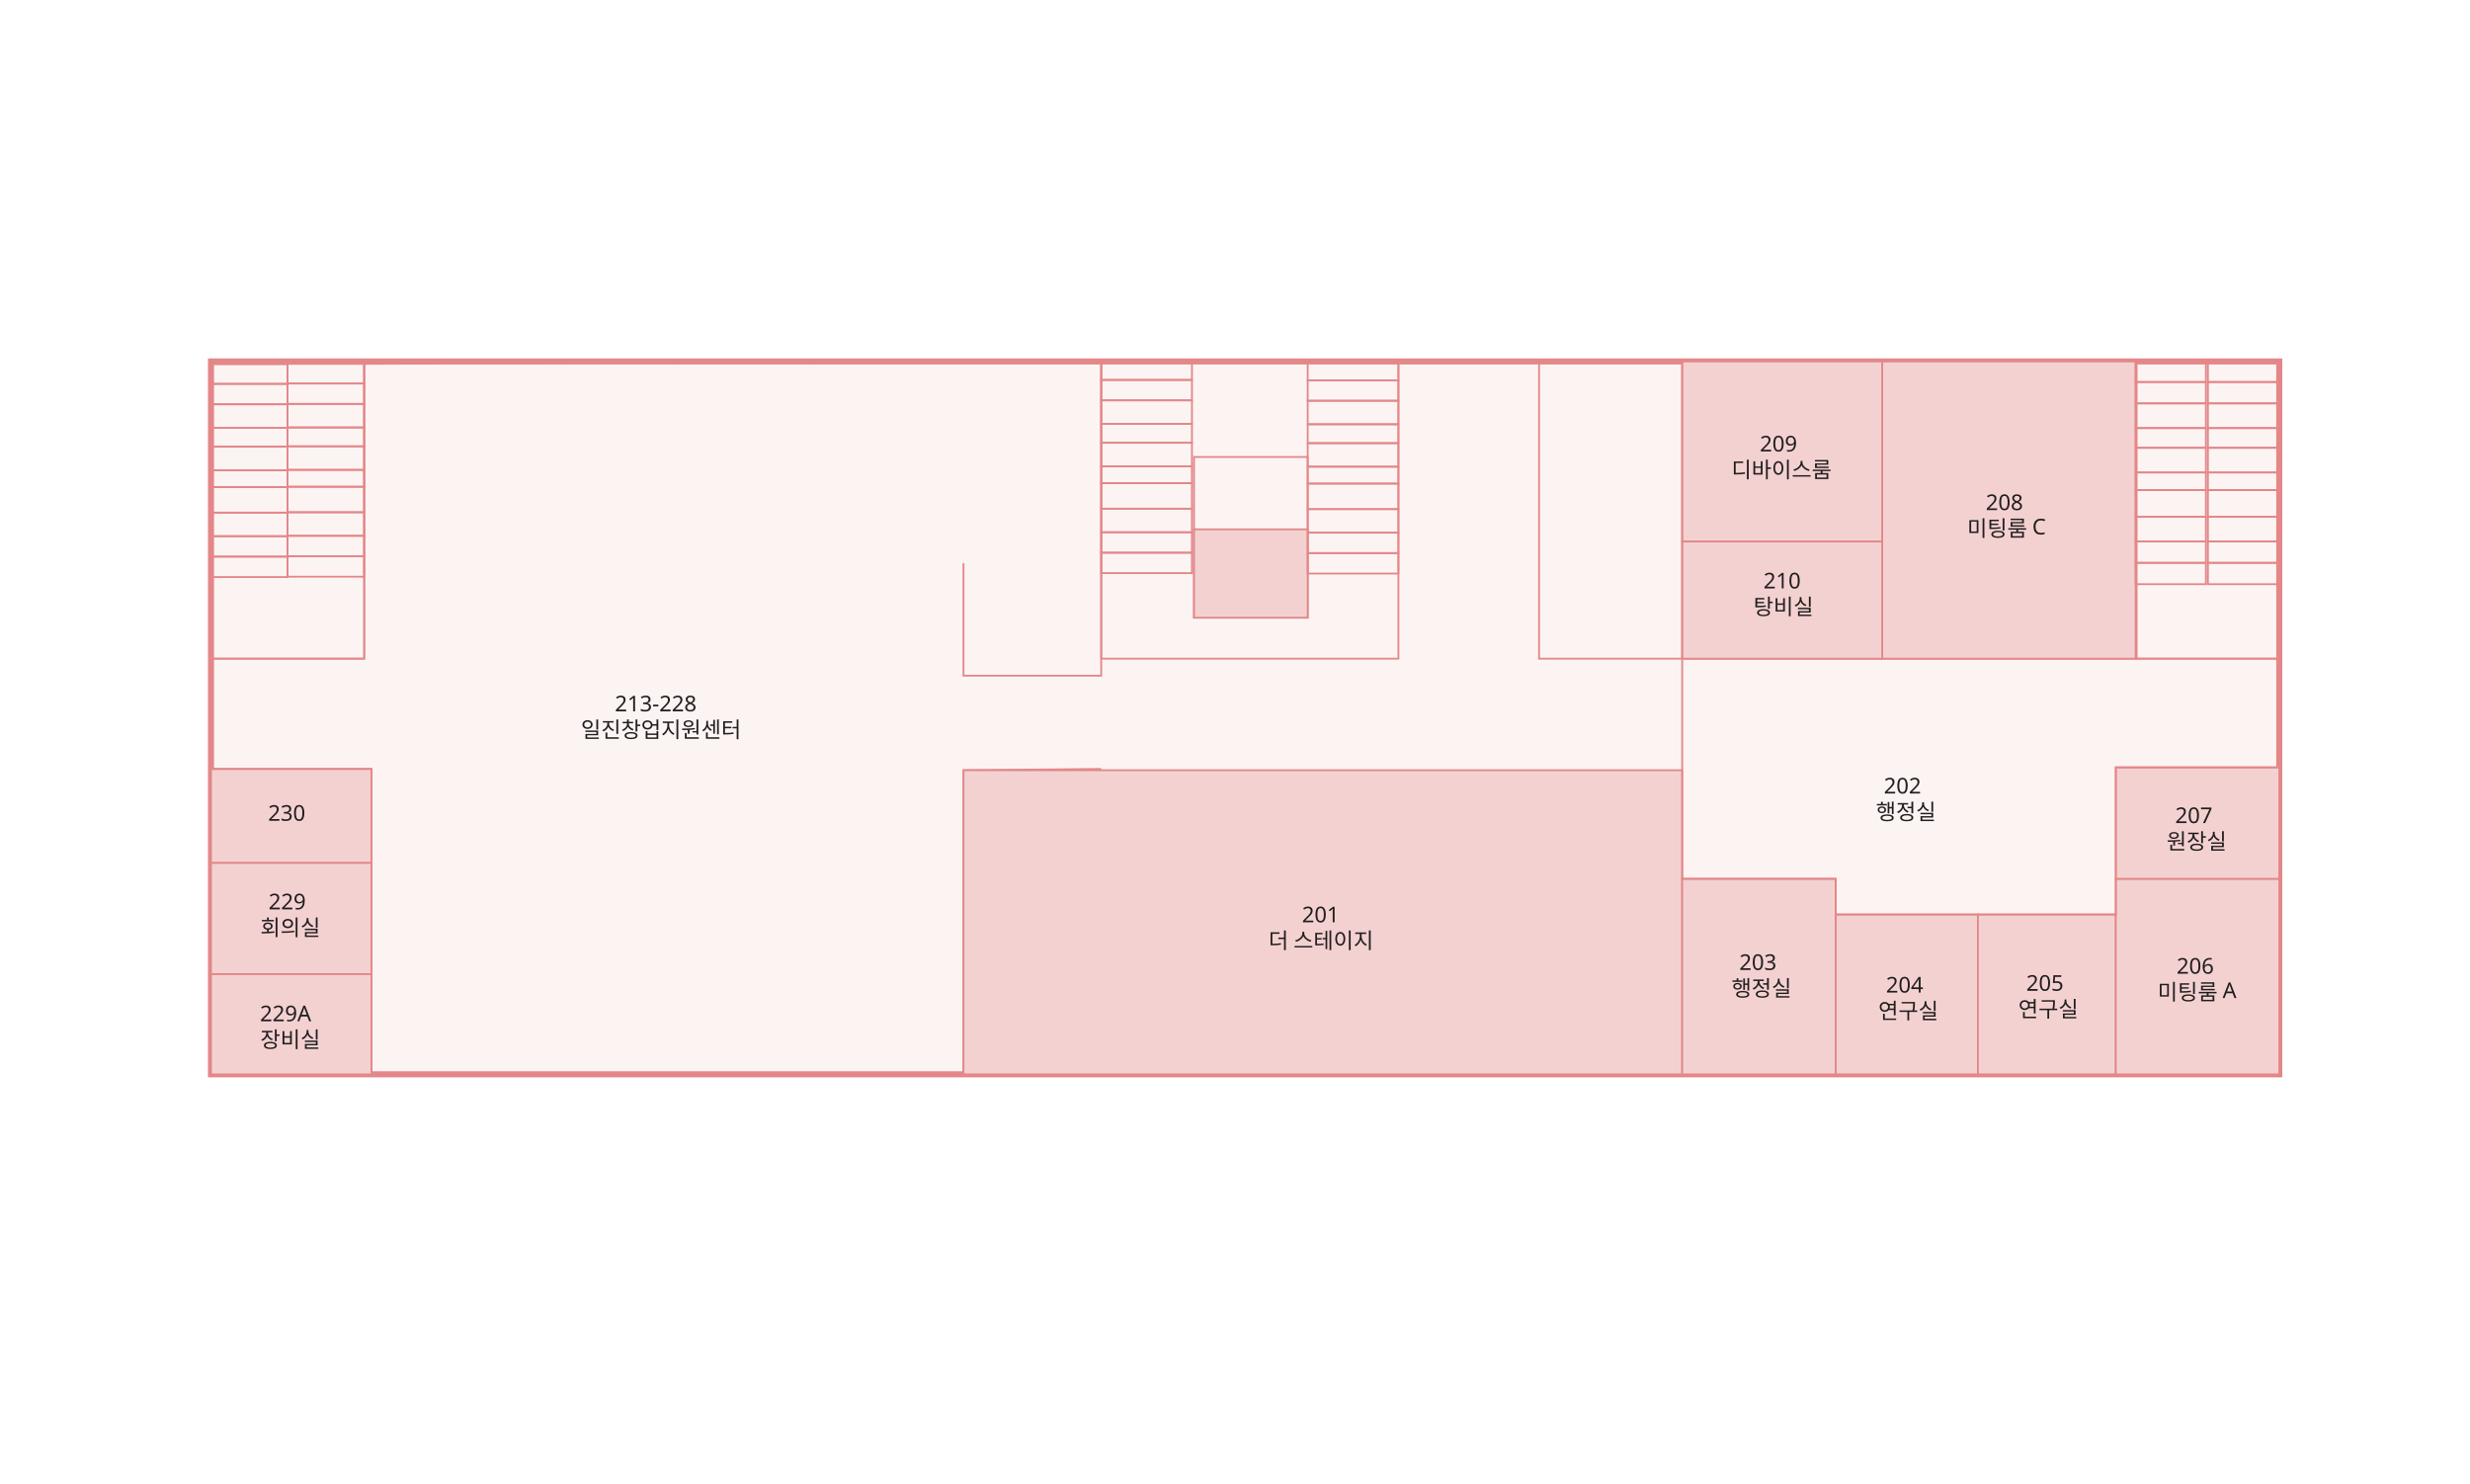
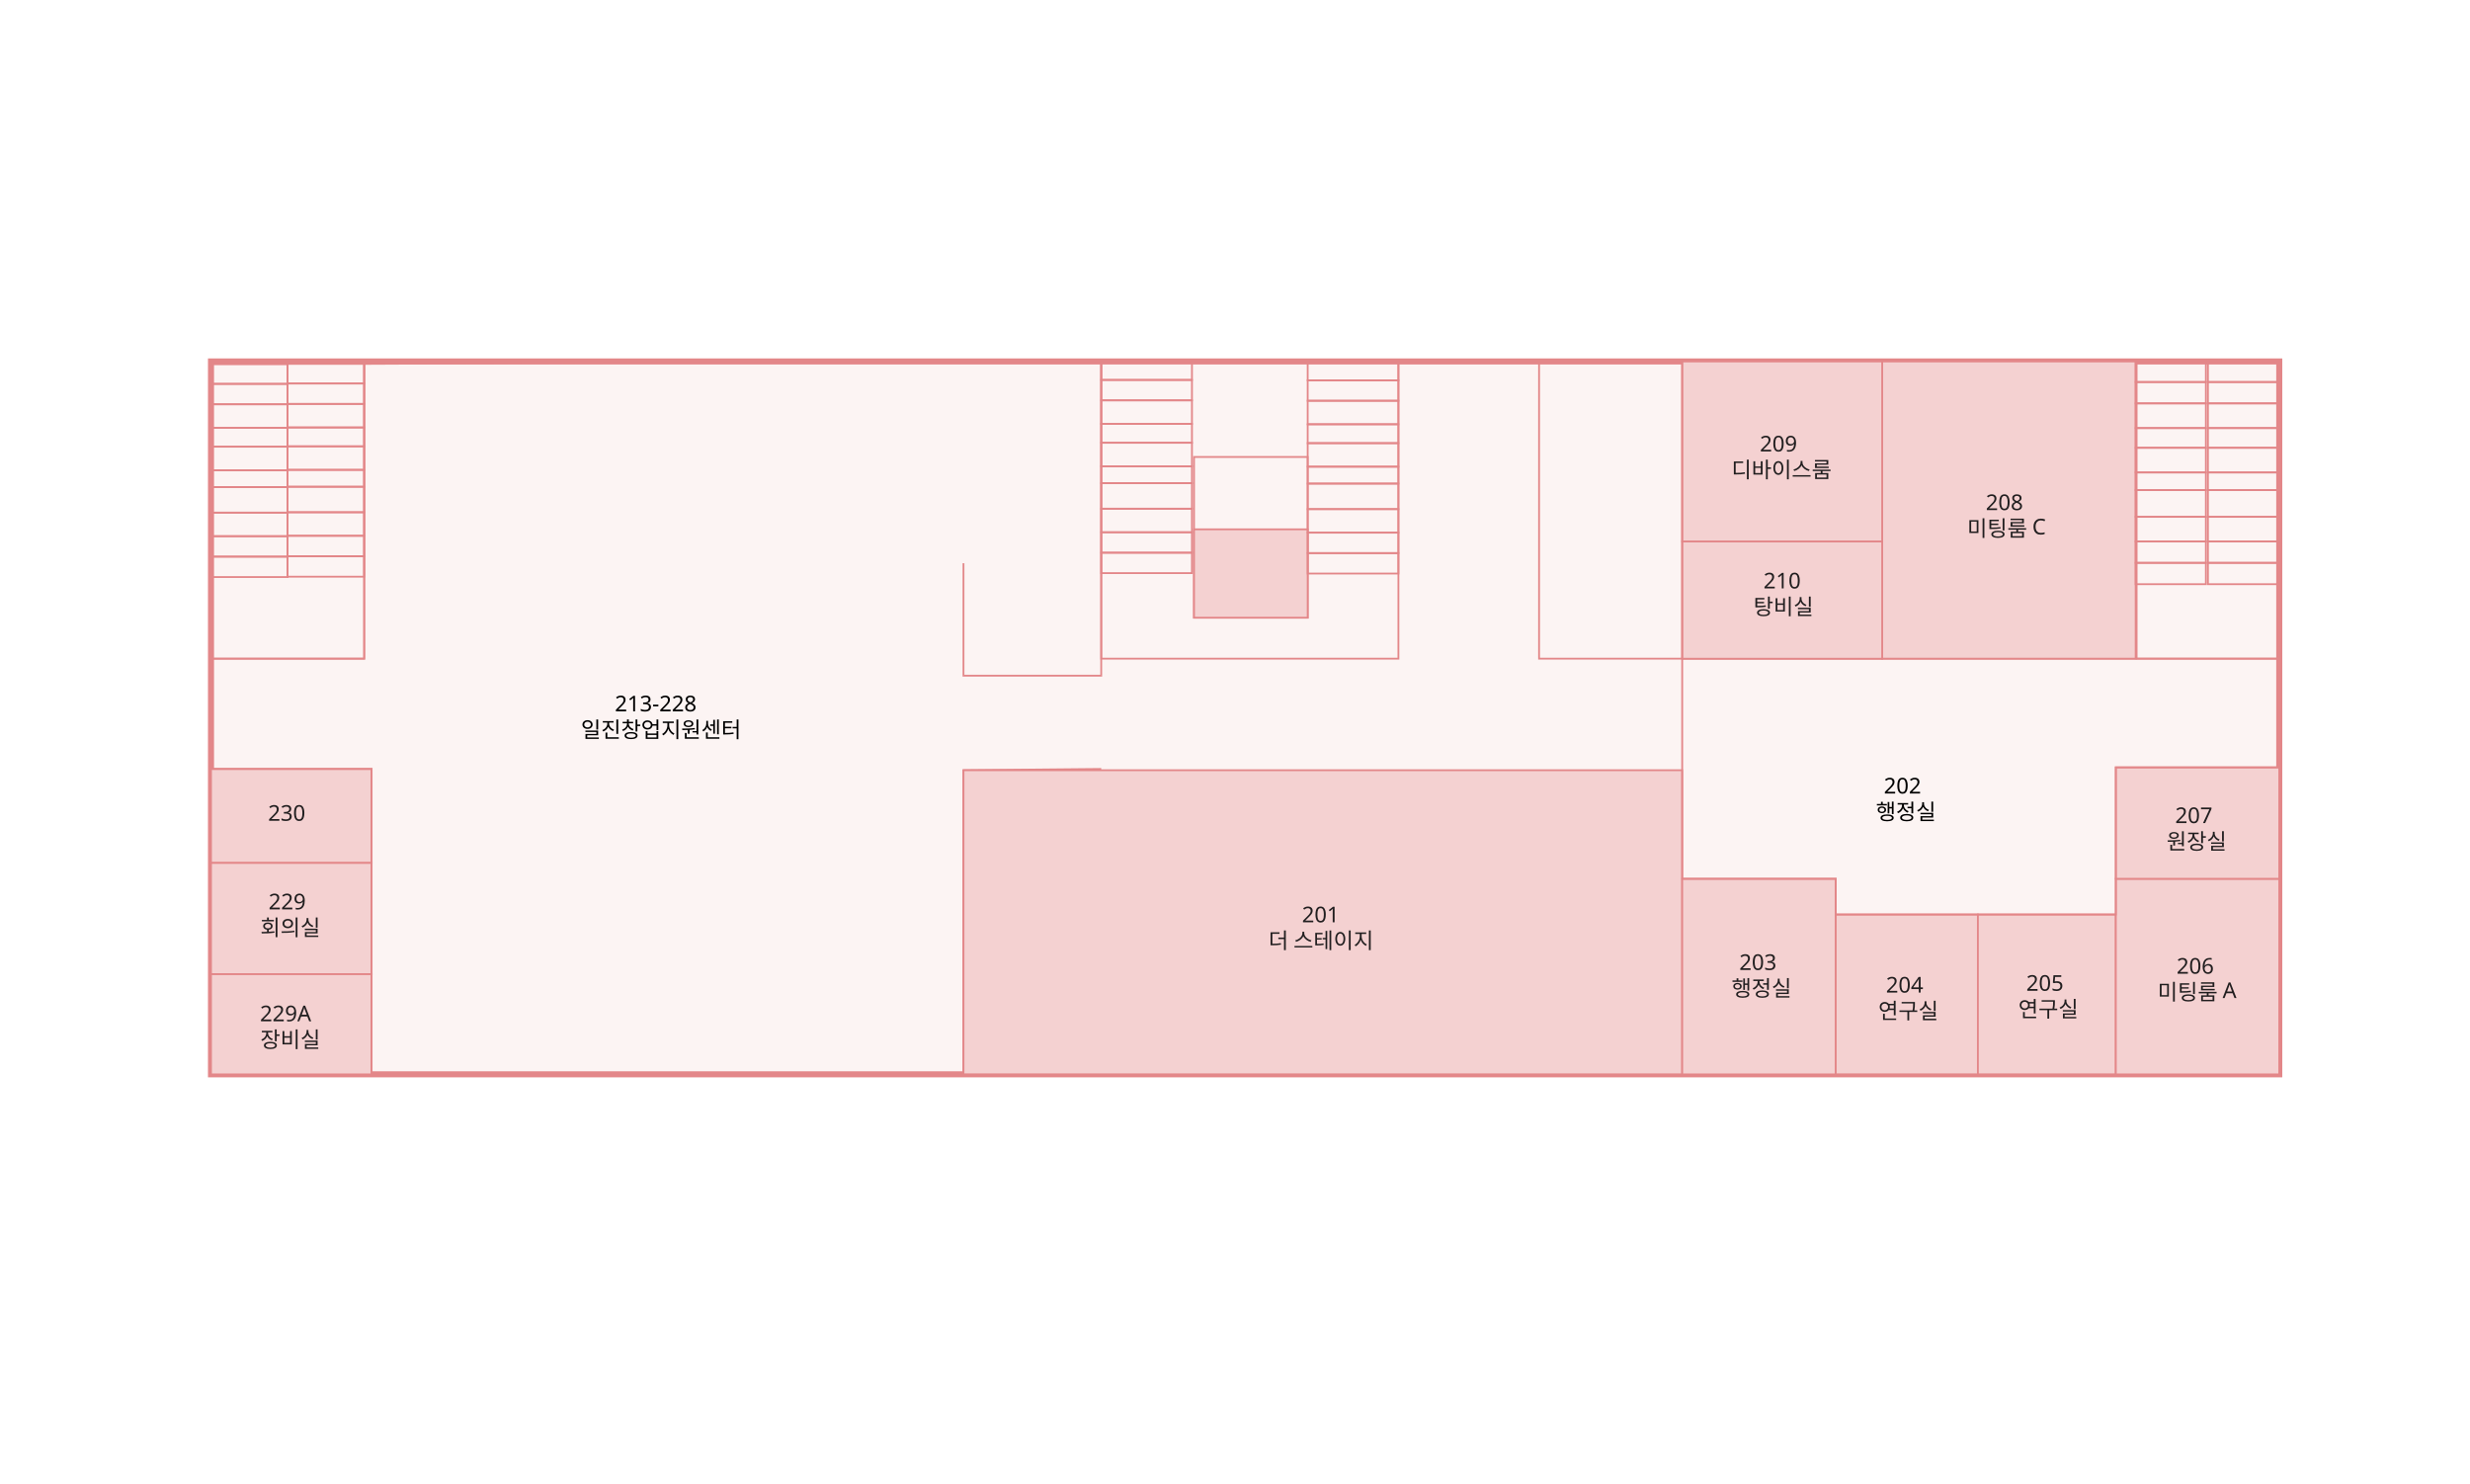
<svg xmlns="http://www.w3.org/2000/svg" version="1.1" viewBox="0 0 4083.1 2452.9">
  <defs>
    <style>
      .cls-1 {
        fill: none;
      }

-       .cls-1, .cls-2, .cls-3 {
+       .cls-1,
+       .cls-2,
+       .cls-3 {
        stroke: #e38789;
        stroke-miterlimit: 10;
      }

-       .cls-1, .cls-3 {
+       .cls-1,
+       .cls-3 {
        stroke-width: 3px;
      }

      .cls-4 {
        fill: #221f20;
-         font-family: NanumSquareNeoTTF-dEb, 'NanumSquare Neo';
+         font-family: NanumSquareNeoTTF-dEb, "NanumSquare Neo";
        font-size: 36px;
      }

-       .cls-4, .cls-5 {
+       .cls-4,
+       .cls-5 {
        isolation: isolate;
      }

      .cls-2 {
        fill: #fcf4f3;
        stroke-width: 10px;
      }

      .cls-3 {
        fill: #f4d1d1;
      }
    </style>
  </defs>
  <g>
    <g id="_x32_">
      <g id="Layer_x5F_border">
        <rect class="cls-2" x="348.8" y="597.5" width="3419" height="1178.4" />
      </g>
      <g id="Layer_33">
        <rect class="cls-3" x="348.8" y="1271.1" width="265.5" height="155.4" />
        <g class="cls-5">
          <text class="cls-4" transform="translate(443.1 1356.8)">
            <tspan x="0" y="0">230</tspan>
          </text>
        </g>
      </g>
      <g id="Layer_34">
        <rect class="cls-3" x="348.8" y="1426.5" width="265.5" height="183.8" />
        <g class="cls-5">
          <text class="cls-4" transform="translate(443.9 1503.2)">
            <tspan x="0" y="0">229</tspan>
          </text>
          <text class="cls-4" transform="translate(430.3 1546.4)">
            <tspan x="0" y="0">회의실</tspan>
          </text>
        </g>
      </g>
      <g id="Layer_35">
        <rect class="cls-3" x="348.8" y="1610.4" width="265.5" height="165.6" />
        <g class="cls-5">
          <text class="cls-4" transform="translate(429.7 1688.2)">
            <tspan x="0" y="0">229A</tspan>
          </text>
          <text class="cls-4" transform="translate(430.3 1731.4)">
            <tspan x="0" y="0">장비실</tspan>
          </text>
        </g>
      </g>
      <g id="Layer_36">
        <g class="cls-5">
+           <polyline class="cls-1" points="1592.7 931.1 1592.7 1116.9 1820.4 1116.9 1820.4 595.6 602 601.5 602 1088.8 348.8 1088.8 348.8 1271.1 614.2 1271.1 614.2 1776 1592.7 1776 1592.7 1273.2 1820.4 1271.1" />
          <text class="cls-4" transform="translate(1016.4 1175.9)">
-             <tspan x="0" y="0">213-228</tspan>
+             <tspan x="0" y="0" fill="#000000">213-228</tspan>
          </text>
          <text class="cls-4" transform="translate(960.3 1219.1)">
-             <tspan x="0" y="0">일진창업지원센터</tspan>
-           </text>
-         </g>
-         <polyline class="cls-1" points="1592.7 931.1 1592.7 1116.9 1820.4 1116.9 1820.4 595.6 602 601.5 602 1088.8 348.8 1088.8 348.8 1271.1 614.2 1271.1 614.2 1776 1592.7 1776 1592.7 1273.2 1820.4 1271.1" />
+             <tspan x="0" y="0" fill="#000000">일진창업지원센터</tspan>
+           </text>
+         </g>
      </g>
      <g id="Layer_37">
        <rect class="cls-3" x="1592.7" y="1273.2" width="1188.1" height="502.7" />
        <g class="cls-5">
          <text class="cls-4" transform="translate(2152.2 1524.6)">
            <tspan x="0" y="0">201</tspan>
          </text>
          <text class="cls-4" transform="translate(2096.9 1567.8)">
            <tspan x="0" y="0">더 스테이지</tspan>
          </text>
        </g>
      </g>
      <g id="Layer_38">
        <rect class="cls-3" x="2780.8" y="1452.7" width="253.9" height="323.3" />
        <g class="cls-5">
          <text class="cls-4" transform="translate(2875.1 1603.4)">
            <tspan x="0" y="0">203</tspan>
          </text>
          <text class="cls-4" transform="translate(2862.3 1646.6)">
            <tspan x="0" y="0">행정실</tspan>
          </text>
        </g>
      </g>
      <g id="Layer_39">
        <rect class="cls-3" x="3034.6" y="1511.7" width="235" height="264.2" />
        <g class="cls-5">
          <text class="cls-4" transform="translate(3117.6 1640.8)">
            <tspan x="0" y="0">204</tspan>
          </text>
          <text class="cls-4" transform="translate(3105 1684)">
            <tspan x="0" y="0">연구실</tspan>
          </text>
        </g>
      </g>
      <g id="Layer_40">
        <rect class="cls-3" x="3269.6" y="1511.7" width="227.9" height="264.2" />
        <g class="cls-5">
          <text class="cls-4" transform="translate(3349.5 1637.8)">
            <tspan x="0" y="0">205</tspan>
          </text>
          <text class="cls-4" transform="translate(3336.4 1681)">
            <tspan x="0" y="0">연구실</tspan>
          </text>
        </g>
      </g>
      <g id="Layer_41">
        <rect class="cls-3" x="3497.6" y="1452.7" width="270.2" height="323.3" />
        <g class="cls-5">
          <text class="cls-4" transform="translate(3598 1609.6)">
            <tspan x="0" y="0">206</tspan>
          </text>
          <text class="cls-4" transform="translate(3566.7 1652.8)">
            <tspan x="0" y="0">미팅룸 A</tspan>
          </text>
        </g>
      </g>
      <g id="Layer_42">
        <rect class="cls-3" x="3497.6" y="1268.5" width="270.2" height="184.2" />
        <g class="cls-5">
          <text class="cls-4" transform="translate(3595.7 1360.6)">
            <tspan x="0" y="0">207</tspan>
          </text>
          <text class="cls-4" transform="translate(3581.5 1403.8)">
            <tspan x="0" y="0">원장실</tspan>
          </text>
        </g>
      </g>
      <g id="Layer_43">
        <g class="cls-5">
          <text class="cls-4" transform="translate(3114.1 1311.7)">
-             <tspan x="0" y="0">202</tspan>
+             <tspan x="0" y="0" fill="#000000">202</tspan>
          </text>
          <text class="cls-4" transform="translate(3101 1354.9)">
-             <tspan x="0" y="0">행정실</tspan>
+             <tspan x="0" y="0" fill="#000000">행정실</tspan>
          </text>
        </g>
        <polygon class="cls-1" points="2780.8 1088.8 2780.8 1452.7 3034.6 1452.7 3034.6 1511.7 3497.6 1511.7 3497.6 1268.5 3767.8 1268.5 3767.8 1088.8 2780.8 1088.8" />
+       </g>
+       <g id="Layer_208">
        <rect class="cls-3" x="3111.4" y="597.5" width="419" height="491.3" />
        <g class="cls-5">
          <text class="cls-4" transform="translate(3282.6 843.2)">
            <tspan x="0" y="0">208</tspan>
          </text>
          <text class="cls-4" transform="translate(3251.9 886.4)">
            <tspan x="0" y="0">미팅룸 C</tspan>
          </text>
        </g>
      </g>
      <g id="Layer_44">
        <rect class="cls-3" x="2780.8" y="895.1" width="330.6" height="193.8" />
        <g class="cls-5">
          <text class="cls-4" transform="translate(2915.1 972.7)">
            <tspan x="0" y="0">210</tspan>
          </text>
          <text class="cls-4" transform="translate(2898.5 1015.9)">
            <tspan x="0" y="0">탕비실</tspan>
          </text>
        </g>
      </g>
      <g id="Layer_45">
        <rect class="cls-3" x="2780.8" y="597.5" width="330.6" height="297.5" />
        <g class="cls-5">
          <text class="cls-4" transform="translate(2909.1 746.3)">
            <tspan x="0" y="0">209</tspan>
          </text>
          <text class="cls-4" transform="translate(2862.3 789.5)">
            <tspan x="0" y="0">디바이스룸</tspan>
          </text>
        </g>
      </g>
      <g id="Layer_46">
        <rect class="cls-1" x="2544.2" y="597.5" width="236.5" height="491.3" />
      </g>
      <g id="Layer_x5F_others">
        <rect class="cls-1" x="348.8" y="597.5" width="253.3" height="491.3" />
        <g>
          <rect class="cls-1" x="348.8" y="602.1" width="126.6" height="32.5" />
          <rect class="cls-1" x="348.8" y="634.5" width="126.6" height="33.8" />
          <rect class="cls-1" x="348.8" y="668.3" width="126.6" height="38.9" />
          <rect class="cls-1" x="348.8" y="707.2" width="126.6" height="31.2" />
          <rect class="cls-1" x="348.8" y="738.4" width="126.6" height="38.9" />
          <rect class="cls-1" x="348.8" y="777.3" width="126.6" height="27.9" />
          <rect class="cls-1" x="348.8" y="805.2" width="126.6" height="42.2" />
          <rect class="cls-1" x="348.8" y="847.4" width="126.6" height="38.9" />
          <rect class="cls-1" x="348.8" y="886.4" width="126.6" height="33.8" />
          <rect class="cls-1" x="348.8" y="920.1" width="126.6" height="33.8" />
        </g>
        <g>
          <rect class="cls-1" x="475.4" y="601.5" width="126.6" height="32.5" />
          <rect class="cls-1" x="475.4" y="633.9" width="126.6" height="33.8" />
          <rect class="cls-1" x="475.4" y="667.7" width="126.6" height="38.9" />
          <rect class="cls-1" x="475.4" y="706.6" width="126.6" height="31.2" />
          <rect class="cls-1" x="475.4" y="737.8" width="126.6" height="38.9" />
          <rect class="cls-1" x="475.4" y="776.7" width="126.6" height="27.9" />
          <rect class="cls-1" x="475.4" y="804.6" width="126.6" height="42.2" />
          <rect class="cls-1" x="475.4" y="846.8" width="126.6" height="38.9" />
          <rect class="cls-1" x="475.4" y="885.7" width="126.6" height="33.8" />
          <rect class="cls-1" x="475.4" y="919.5" width="126.6" height="33.8" />
        </g>
        <rect class="cls-1" x="3532" y="597.5" width="235.8" height="491.3" />
        <g>
          <rect class="cls-1" x="3530.4" y="597.5" width="116.1" height="34" />
          <rect class="cls-1" x="3530.4" y="631.5" width="116.1" height="35.3" />
          <rect class="cls-1" x="3530.4" y="666.8" width="116.1" height="40.8" />
          <rect class="cls-1" x="3530.4" y="707.6" width="116.1" height="32.6" />
          <rect class="cls-1" x="3530.4" y="740.2" width="116.1" height="40.8" />
          <rect class="cls-1" x="3530.4" y="781" width="116.1" height="29.2" />
          <rect class="cls-1" x="3530.4" y="810.2" width="116.1" height="44.2" />
          <rect class="cls-1" x="3530.4" y="854.3" width="116.1" height="40.8" />
          <rect class="cls-1" x="3530.4" y="895.1" width="116.1" height="35.3" />
          <rect class="cls-1" x="3530.4" y="930.4" width="116.1" height="35.3" />
        </g>
        <g>
          <rect class="cls-1" x="3649.9" y="597.5" width="116.1" height="34" />
          <rect class="cls-1" x="3649.9" y="631.5" width="116.1" height="35.3" />
          <rect class="cls-1" x="3649.9" y="666.8" width="116.1" height="40.8" />
          <rect class="cls-1" x="3649.9" y="707.6" width="116.1" height="32.6" />
          <rect class="cls-1" x="3649.9" y="740.2" width="116.1" height="40.8" />
          <rect class="cls-1" x="3649.9" y="781" width="116.1" height="29.2" />
          <rect class="cls-1" x="3649.9" y="810.2" width="116.1" height="44.2" />
          <rect class="cls-1" x="3649.9" y="854.3" width="116.1" height="40.8" />
          <rect class="cls-1" x="3649.9" y="895.1" width="116.1" height="35.3" />
          <rect class="cls-1" x="3649.9" y="930.4" width="116.1" height="35.3" />
        </g>
        <rect class="cls-1" x="1973.8" y="755.4" width="187.9" height="265.6" />
        <rect class="cls-1" x="1820.4" y="597.5" width="491.3" height="491.3" />
        <rect class="cls-3" x="1973.8" y="875" width="187.9" height="146.1" />
        <g>
          <rect class="cls-1" x="2161.7" y="596.2" width="150" height="32.5" />
          <rect class="cls-1" x="2161.7" y="628.7" width="150" height="33.8" />
          <rect class="cls-1" x="2161.7" y="662.4" width="150" height="38.9" />
          <rect class="cls-1" x="2161.7" y="701.4" width="150" height="31.2" />
          <rect class="cls-1" x="2161.7" y="732.5" width="150" height="38.9" />
          <rect class="cls-1" x="2161.7" y="771.5" width="150" height="27.9" />
          <rect class="cls-1" x="2161.7" y="799.4" width="150" height="42.2" />
          <rect class="cls-1" x="2161.7" y="841.6" width="150" height="38.9" />
          <rect class="cls-1" x="2161.7" y="880.5" width="150" height="33.8" />
          <rect class="cls-1" x="2161.7" y="914.3" width="150" height="33.8" />
        </g>
        <g>
          <rect class="cls-1" x="1820.4" y="595.6" width="150" height="32.5" />
          <rect class="cls-1" x="1820.4" y="628" width="150" height="33.8" />
          <rect class="cls-1" x="1820.4" y="661.8" width="150" height="38.9" />
          <rect class="cls-1" x="1820.4" y="700.7" width="150" height="31.2" />
          <rect class="cls-1" x="1820.4" y="731.9" width="150" height="38.9" />
          <rect class="cls-1" x="1820.4" y="770.8" width="150" height="27.9" />
          <rect class="cls-1" x="1820.4" y="798.7" width="150" height="42.2" />
          <rect class="cls-1" x="1820.4" y="840.9" width="150" height="38.9" />
          <rect class="cls-1" x="1820.4" y="879.9" width="150" height="33.8" />
          <rect class="cls-1" x="1820.4" y="913.6" width="150" height="33.8" />
        </g>
      </g>
    </g>
  </g>
</svg>
